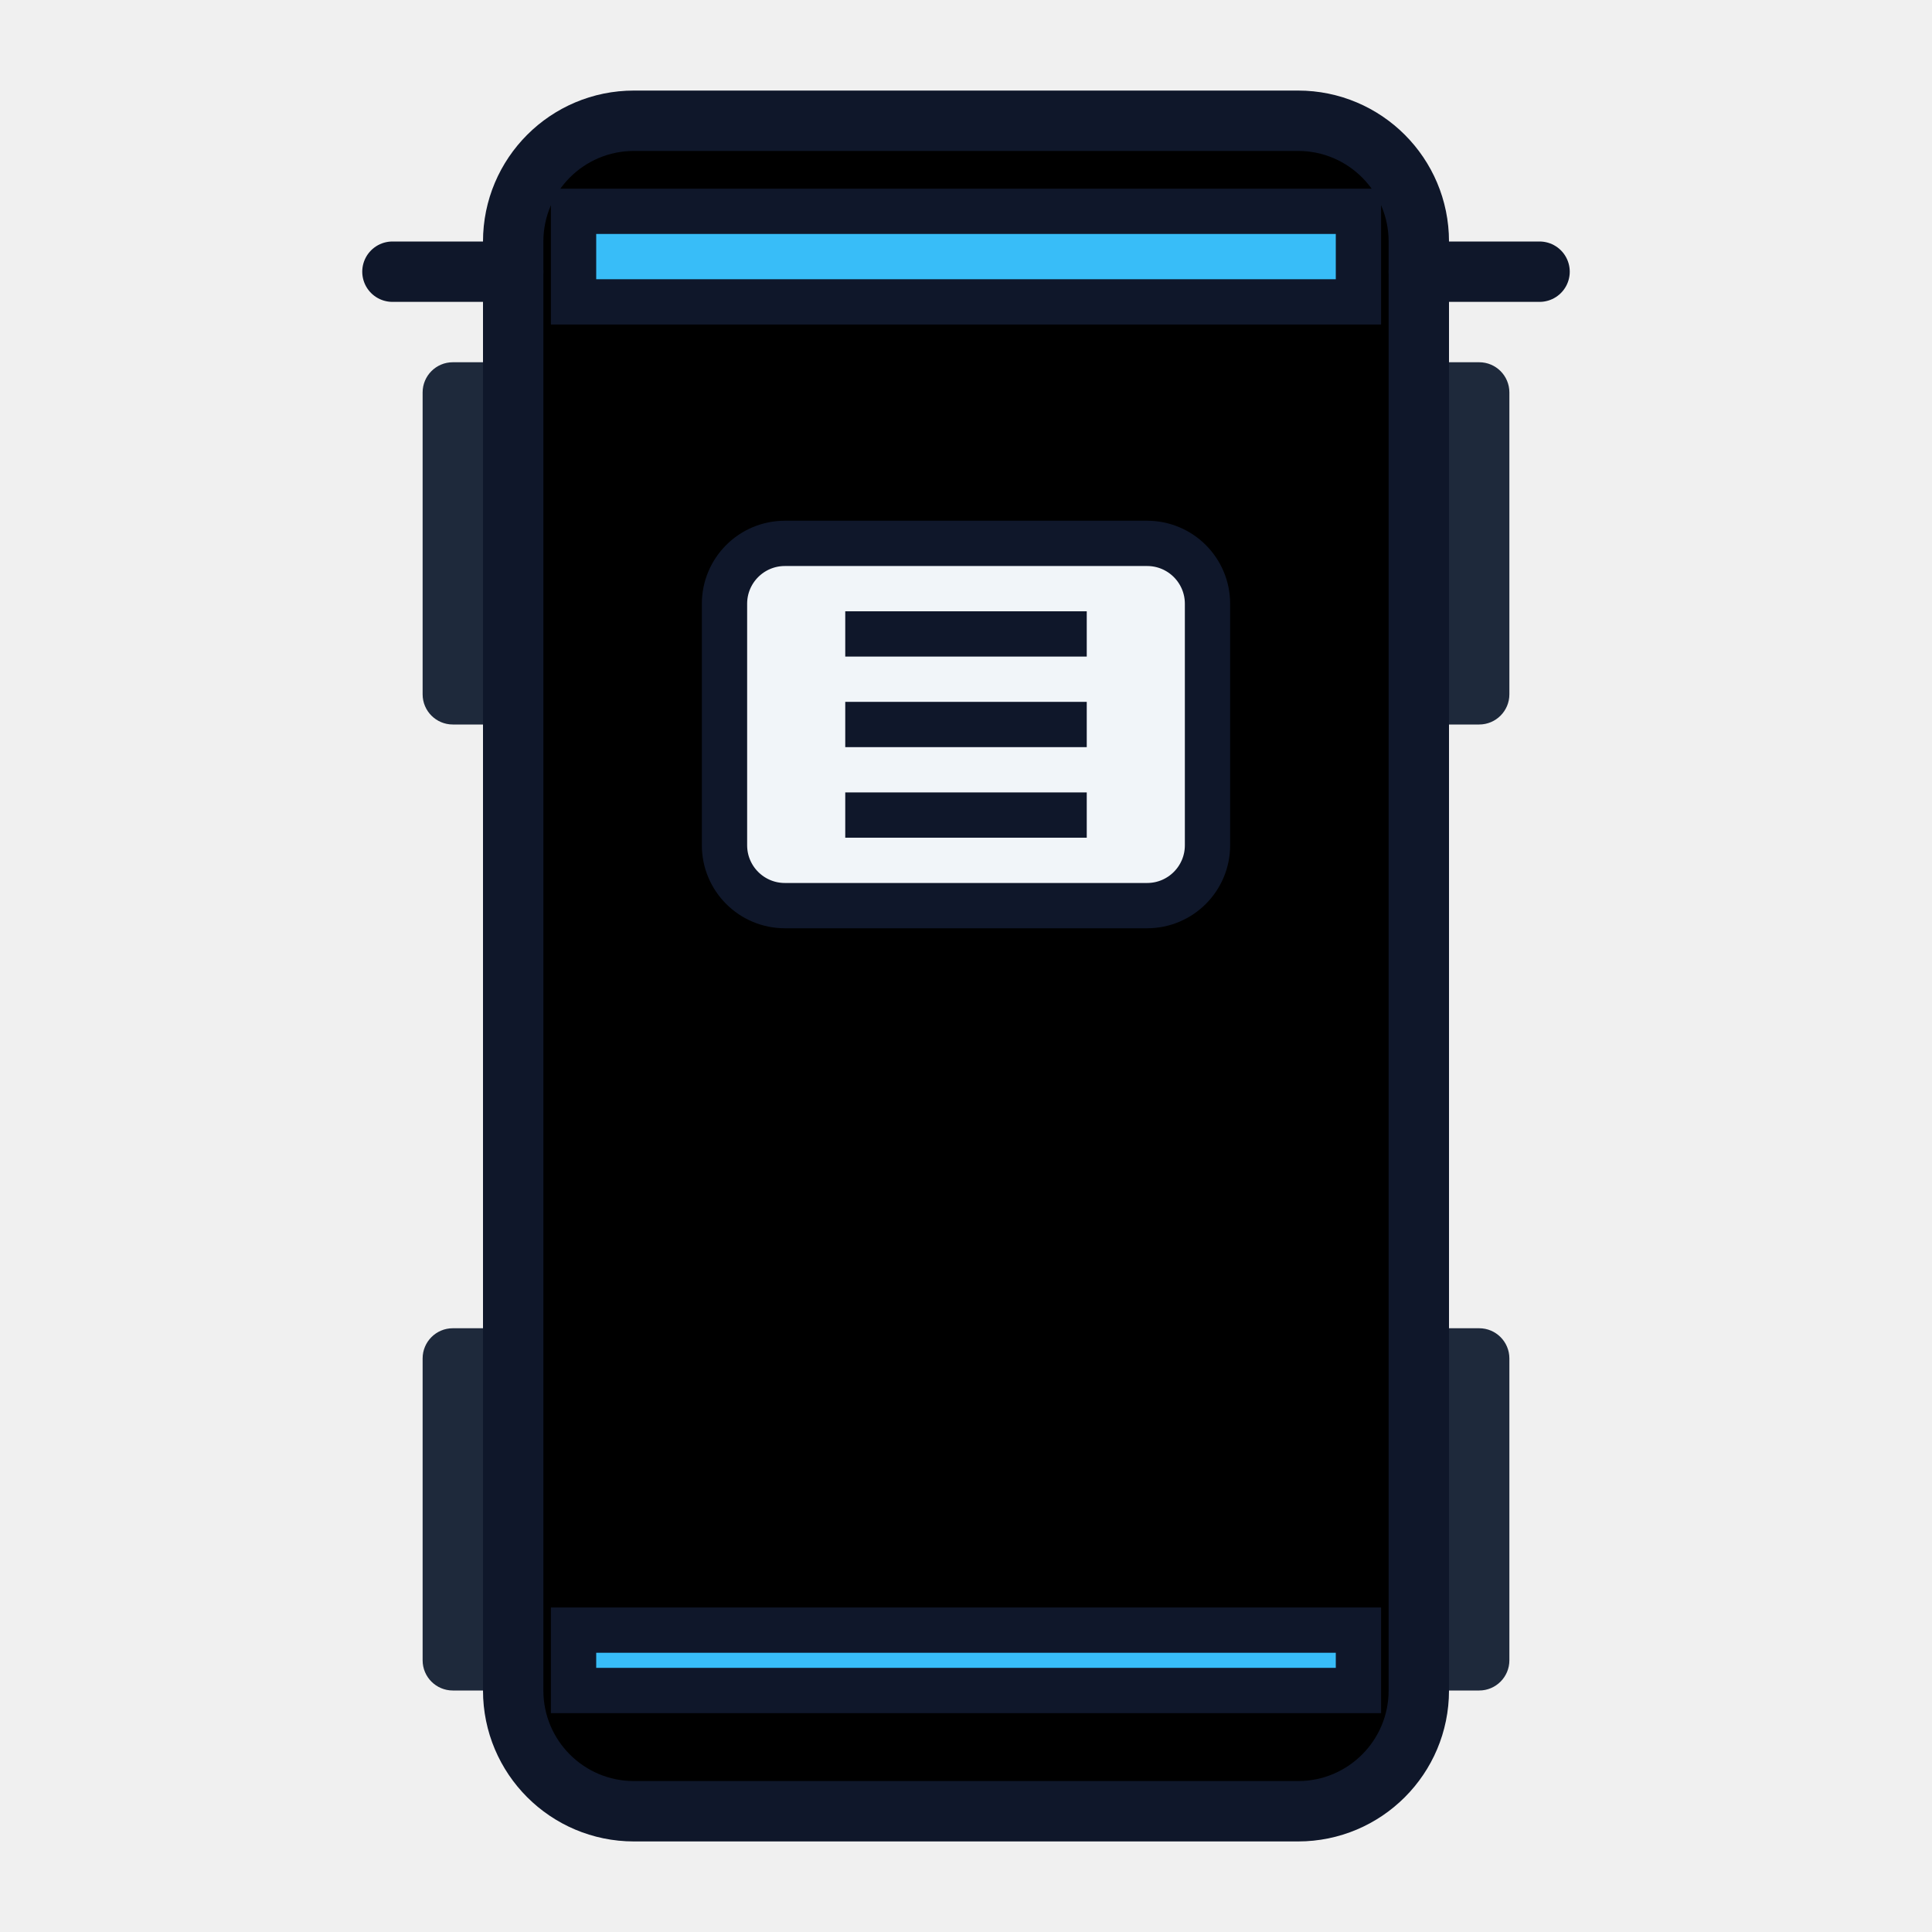
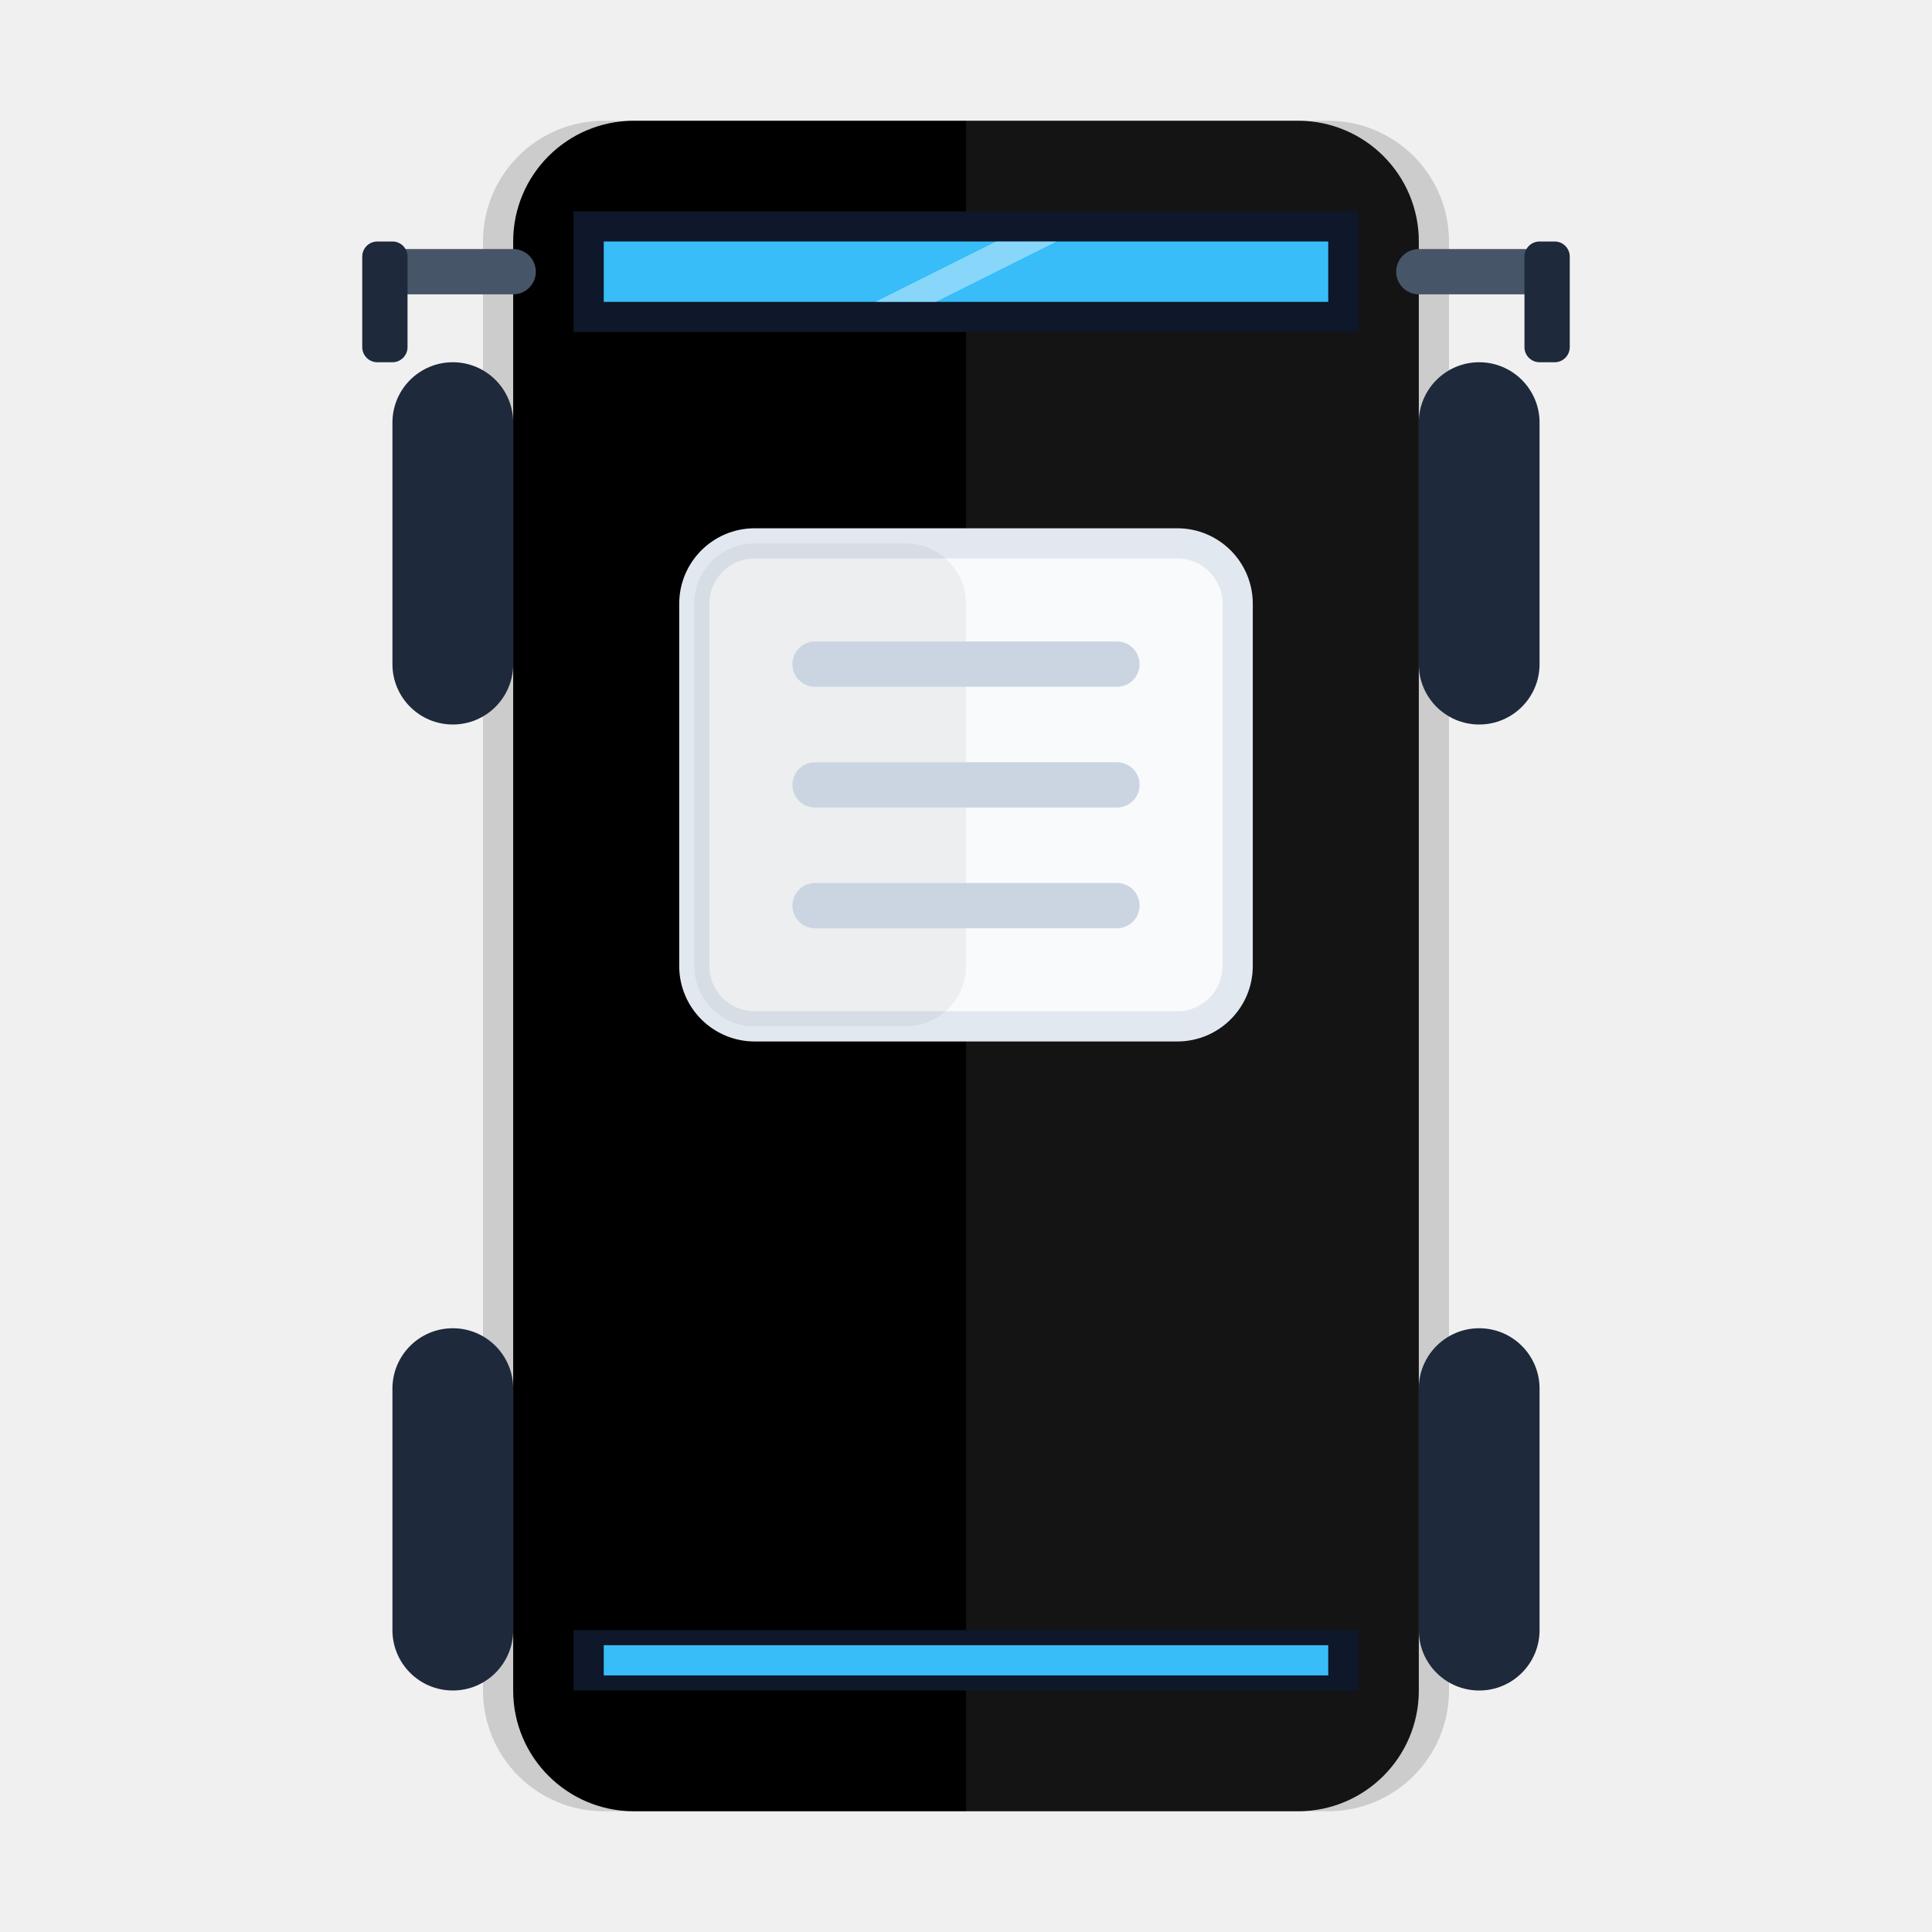
<svg xmlns="http://www.w3.org/2000/svg" viewBox="0 0 64 64" width="64" height="64">
-   <rect x="14" y="12" width="4" height="12" rx="1" fill="#1E293B" />
-   <rect x="46" y="12" width="4" height="12" rx="1" fill="#1E293B" />
-   <rect x="14" y="44" width="4" height="12" rx="1" fill="#1E293B" />
-   <rect x="46" y="44" width="4" height="12" rx="1" fill="#1E293B" />
-   <rect x="17" y="4" width="30" height="56" rx="4" fill="#MAIN_COLOR" stroke="#0F172A" stroke-width="2" />
-   <path d="M19 10 H45 V7 H19 Z" fill="#38BDF8" stroke="#0F172A" stroke-width="1.5" />
-   <rect x="24" y="18" width="16" height="12" rx="2" fill="#F1F5F9" stroke="#0F172A" stroke-width="1.5" />
-   <line x1="28" y1="21" x2="36" y2="21" stroke="#0F172A" stroke-width="1.5" />
-   <line x1="28" y1="24" x2="36" y2="24" stroke="#0F172A" stroke-width="1.5" />
-   <line x1="28" y1="27" x2="36" y2="27" stroke="#0F172A" stroke-width="1.5" />
-   <path d="M19 56 H45 V54 H19 Z" fill="#38BDF8" stroke="#0F172A" stroke-width="1.5" />
-   <line x1="17" y1="9" x2="13" y2="9" stroke="#0F172A" stroke-width="2" stroke-linecap="round" />
-   <line x1="47" y1="9" x2="51" y2="9" stroke="#0F172A" stroke-width="2" stroke-linecap="round" />
+   <rect x="16" y="4" width="32" height="56" rx="4" fill="black" fill-opacity="0.15" />
+   <rect x="13" y="12" width="4" height="12" rx="2" fill="#1E293B" />
+   <rect x="47" y="12" width="4" height="12" rx="2" fill="#1E293B" />
+   <rect x="13" y="44" width="4" height="12" rx="2" fill="#1E293B" />
+   <rect x="47" y="44" width="4" height="12" rx="2" fill="#1E293B" />
+   <rect x="17" y="4" width="30" height="56" rx="4" fill="#MAIN_COLOR" />
+   <path d="M17 8 C17 5.8 18.8 4 21 4 H32 V60 H21 C18.8 60 17 58.2 17 56 Z" fill="black" fill-opacity="0.1" />
+   <path d="M32 4 H43 C45.2 4 47 5.8 47 8 V56 C47 58.2 45.2 60 43 60 H32 Z" fill="white" fill-opacity="0.08" />
+   <path d="M19 11 H45 V7 H19 Z" fill="#0F172A" />
+   <path d="M20 10 H44 V8 H20 Z" fill="#38BDF8" />
+   <path d="M35 8 L31 10 L29 10 L33 8 Z" fill="white" fill-opacity="0.4" />
+   <rect x="23" y="18" width="18" height="16" rx="2" fill="#F8FAFC" stroke="#E2E8F0" stroke-width="1" />
+   <rect x="23" y="18" width="9" height="16" rx="2" fill="black" fill-opacity="0.05" />
+   <line x1="27" y1="22" x2="37" y2="22" stroke="#CBD5E1" stroke-width="1.5" stroke-linecap="round" />
+   <line x1="27" y1="26" x2="37" y2="26" stroke="#CBD5E1" stroke-width="1.5" stroke-linecap="round" />
+   <line x1="27" y1="30" x2="37" y2="30" stroke="#CBD5E1" stroke-width="1.5" stroke-linecap="round" />
+   <path d="M19 56 H45 V54 H19 Z" fill="#0F172A" />
+   <path d="M20 55.5 H44 V54.5 H20 Z" fill="#38BDF8" />
+   <line x1="17" y1="9" x2="13" y2="9" stroke="#475569" stroke-width="1.5" stroke-linecap="round" />
+   <line x1="47" y1="9" x2="51" y2="9" stroke="#475569" stroke-width="1.5" stroke-linecap="round" />
+   <rect x="12" y="8" width="1.5" height="4" rx="0.5" fill="#1E293B" />
+   <rect x="50.5" y="8" width="1.5" height="4" rx="0.5" fill="#1E293B" />
</svg>
